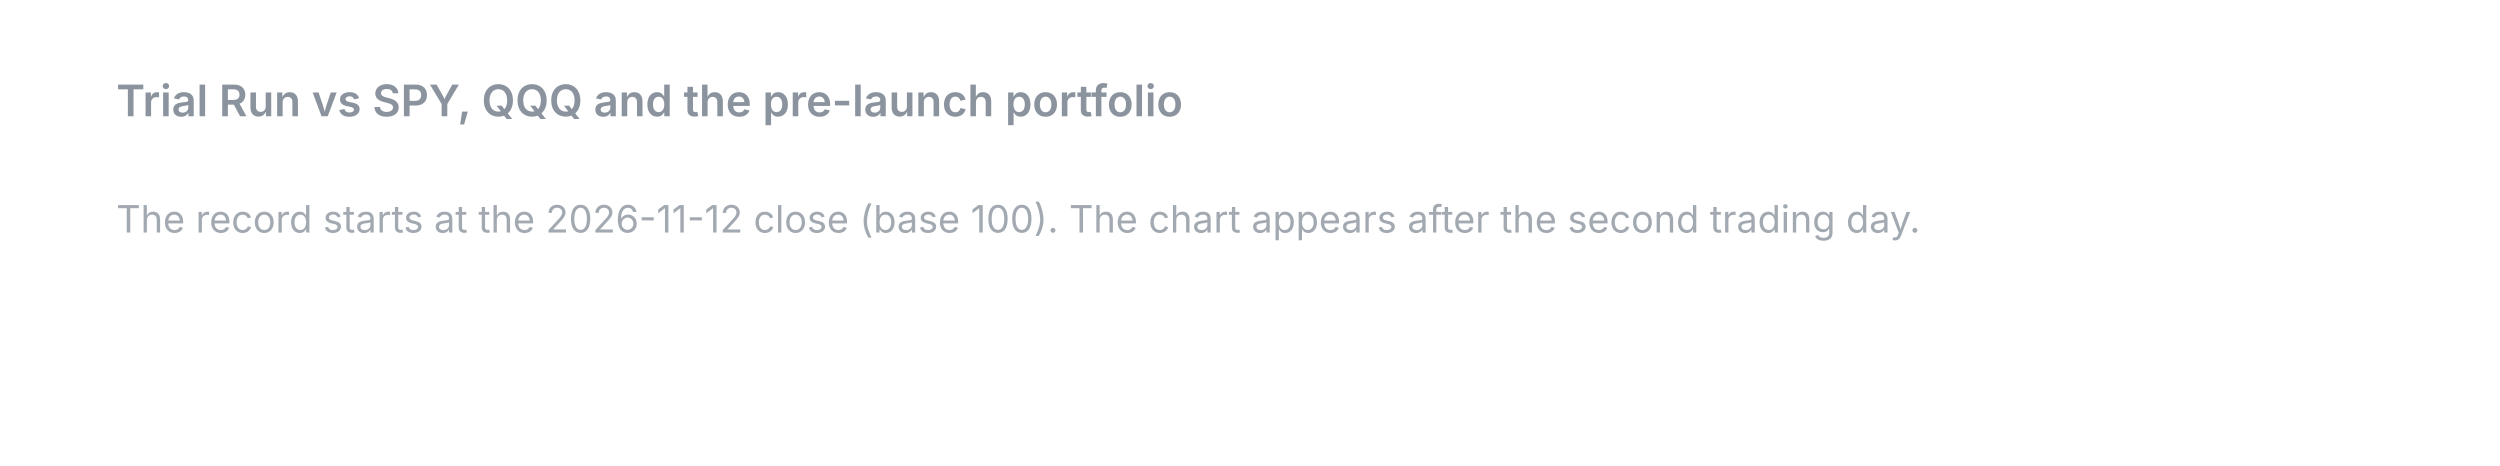
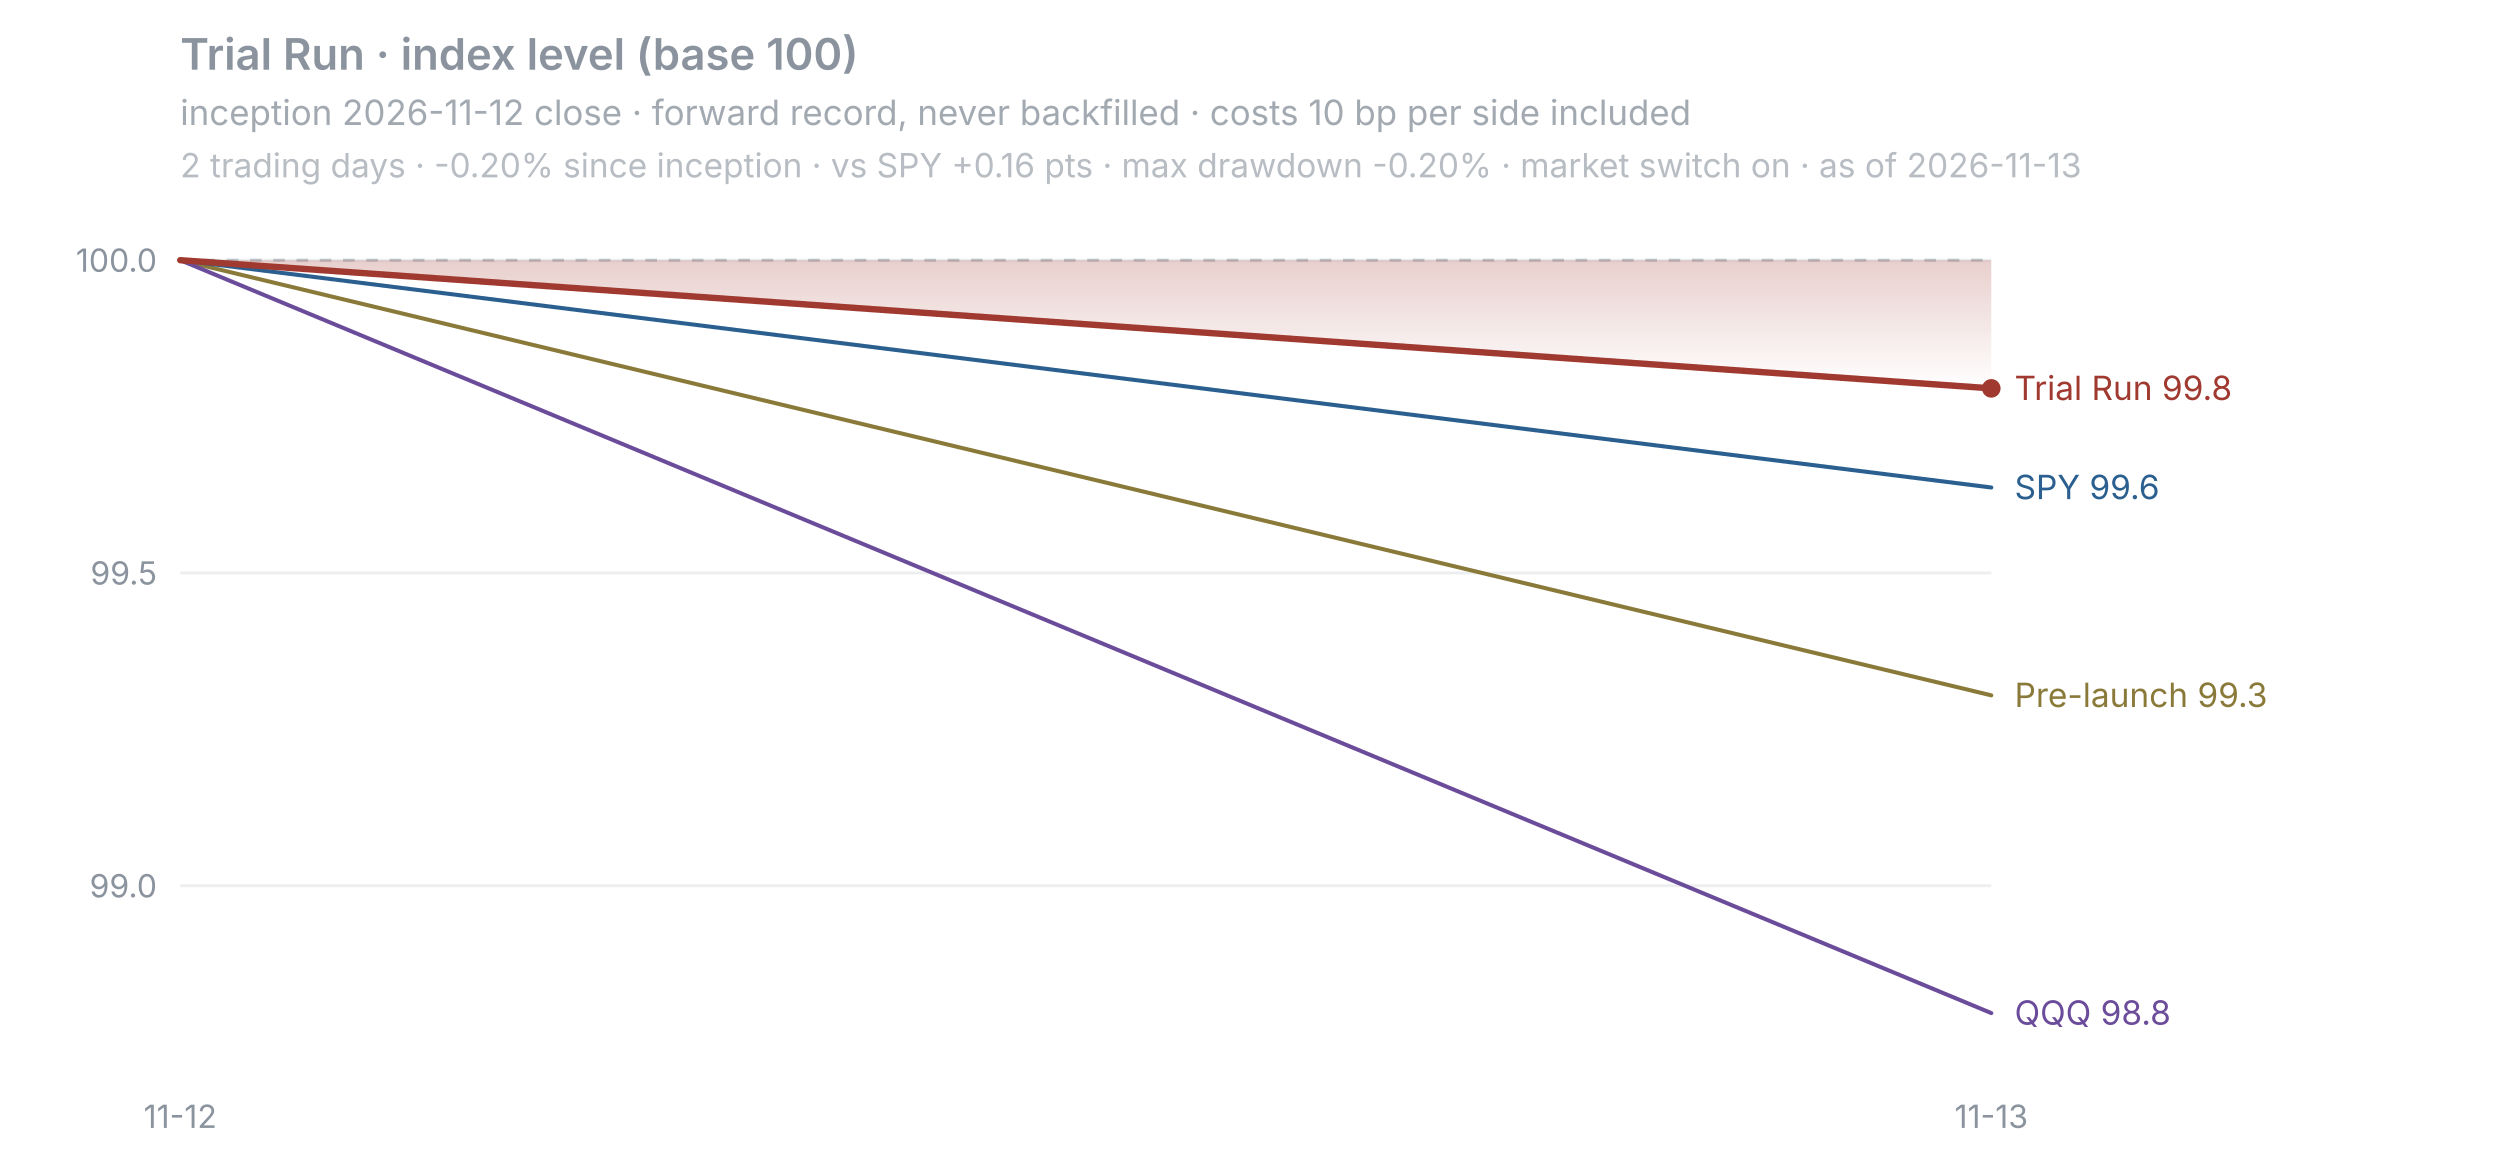
- <svg xmlns="http://www.w3.org/2000/svg" viewBox="0 0 860 160" font-family="ui-sans-serif,system-ui,-apple-system,sans-serif">
-   <text x="40" y="40" font-size="15" font-weight="600" fill="#8b949e">Trial Run vs SPY, QQQ and the pre-launch portfolio</text>
-   <text x="40" y="80" font-size="13" fill="#8b949e" opacity="0.8">The record starts at the 2026-11-12 close (base 100). The chart appears after the second trading day.</text>
+ <svg xmlns="http://www.w3.org/2000/svg" viewBox="0 0 860 400" font-family="ui-sans-serif,system-ui,-apple-system,sans-serif">
+   <text x="62" y="24" font-size="15" font-weight="600" fill="#8b949e">Trial Run · index level (base 100)</text>
+   <text x="62" y="43" font-size="12" fill="#8b949e" opacity="0.8">inception 2026-11-12 close · forward record, never backfilled · costs 10 bp per side included</text>
+   <text x="62" y="61" font-size="11.5" fill="#8b949e" opacity="0.62">2 trading days · -0.20% since inception · vs SPY +0.16 pts · max drawdown -0.20% · market switch on · as of 2026-11-13</text>
+   <line x1="62" y1="304.7" x2="685" y2="304.7" stroke="#8b949e" stroke-opacity="0.16" />
+   <text x="54" y="308.7" font-size="11" fill="#8b949e" text-anchor="end">99.0</text>
+   <line x1="62" y1="197.1" x2="685" y2="197.1" stroke="#8b949e" stroke-opacity="0.16" />
+   <text x="54" y="201.1" font-size="11" fill="#8b949e" text-anchor="end">99.5</text>
+   <line x1="62" y1="89.5" x2="685" y2="89.5" stroke="#8b949e" stroke-opacity="0.16" />
+   <text x="54" y="93.5" font-size="11" fill="#8b949e" text-anchor="end">100.0</text>
+   <line x1="62" y1="89.5" x2="685" y2="89.5" stroke="#8b949e" stroke-opacity="0.5" stroke-dasharray="4 4" />
+   <text x="62.0" y="388" font-size="11" fill="#8b949e" text-anchor="middle">11-12</text>
+   <text x="685.0" y="388" font-size="11" fill="#8b949e" text-anchor="middle">11-13</text>
+   <path d="M62.0,89.5 L685.0,239.2" fill="none" stroke="#8a7a3a" stroke-width="1.4" stroke-linejoin="round" stroke-linecap="round" />
+   <path d="M62.0,89.5 L685.0,348.5" fill="none" stroke="#6b4c9a" stroke-width="1.4" stroke-linejoin="round" stroke-linecap="round" />
+   <path d="M62.0,89.5 L685.0,167.7" fill="none" stroke="#2b5f8f" stroke-width="1.4" stroke-linejoin="round" stroke-linecap="round" />
+   <defs>
+     <linearGradient id="gTrialRuninde" x1="0" y1="0" x2="0" y2="1">
+       <stop offset="0" stop-color="#a0392f" stop-opacity="0.24" />
+       <stop offset="1" stop-color="#a0392f" stop-opacity="0" />
+     </linearGradient>
+   </defs>
+   <path d="M62.0,89.5 L685.0,133.6 L685.0,89.536 L62.0,89.536 Z" fill="url(#gTrialRuninde)" stroke="none" />
+   <path d="M62.0,89.5 L685.0,133.6" fill="none" stroke="#a0392f" stroke-width="2.2" stroke-linejoin="round" stroke-linecap="round" />
+   <circle cx="685.0" cy="133.6" r="3.2" fill="#a0392f" />
+   <text x="693" y="137.6" font-size="11.5" fill="#a0392f">Trial Run 99.8</text>
+   <text x="693" y="171.7" font-size="11.5" fill="#2b5f8f">SPY 99.6</text>
+   <text x="693" y="243.2" font-size="11.5" fill="#8a7a3a">Pre-launch 99.3</text>
+   <text x="693" y="352.5" font-size="11.5" fill="#6b4c9a">QQQ 98.8</text>
</svg>
